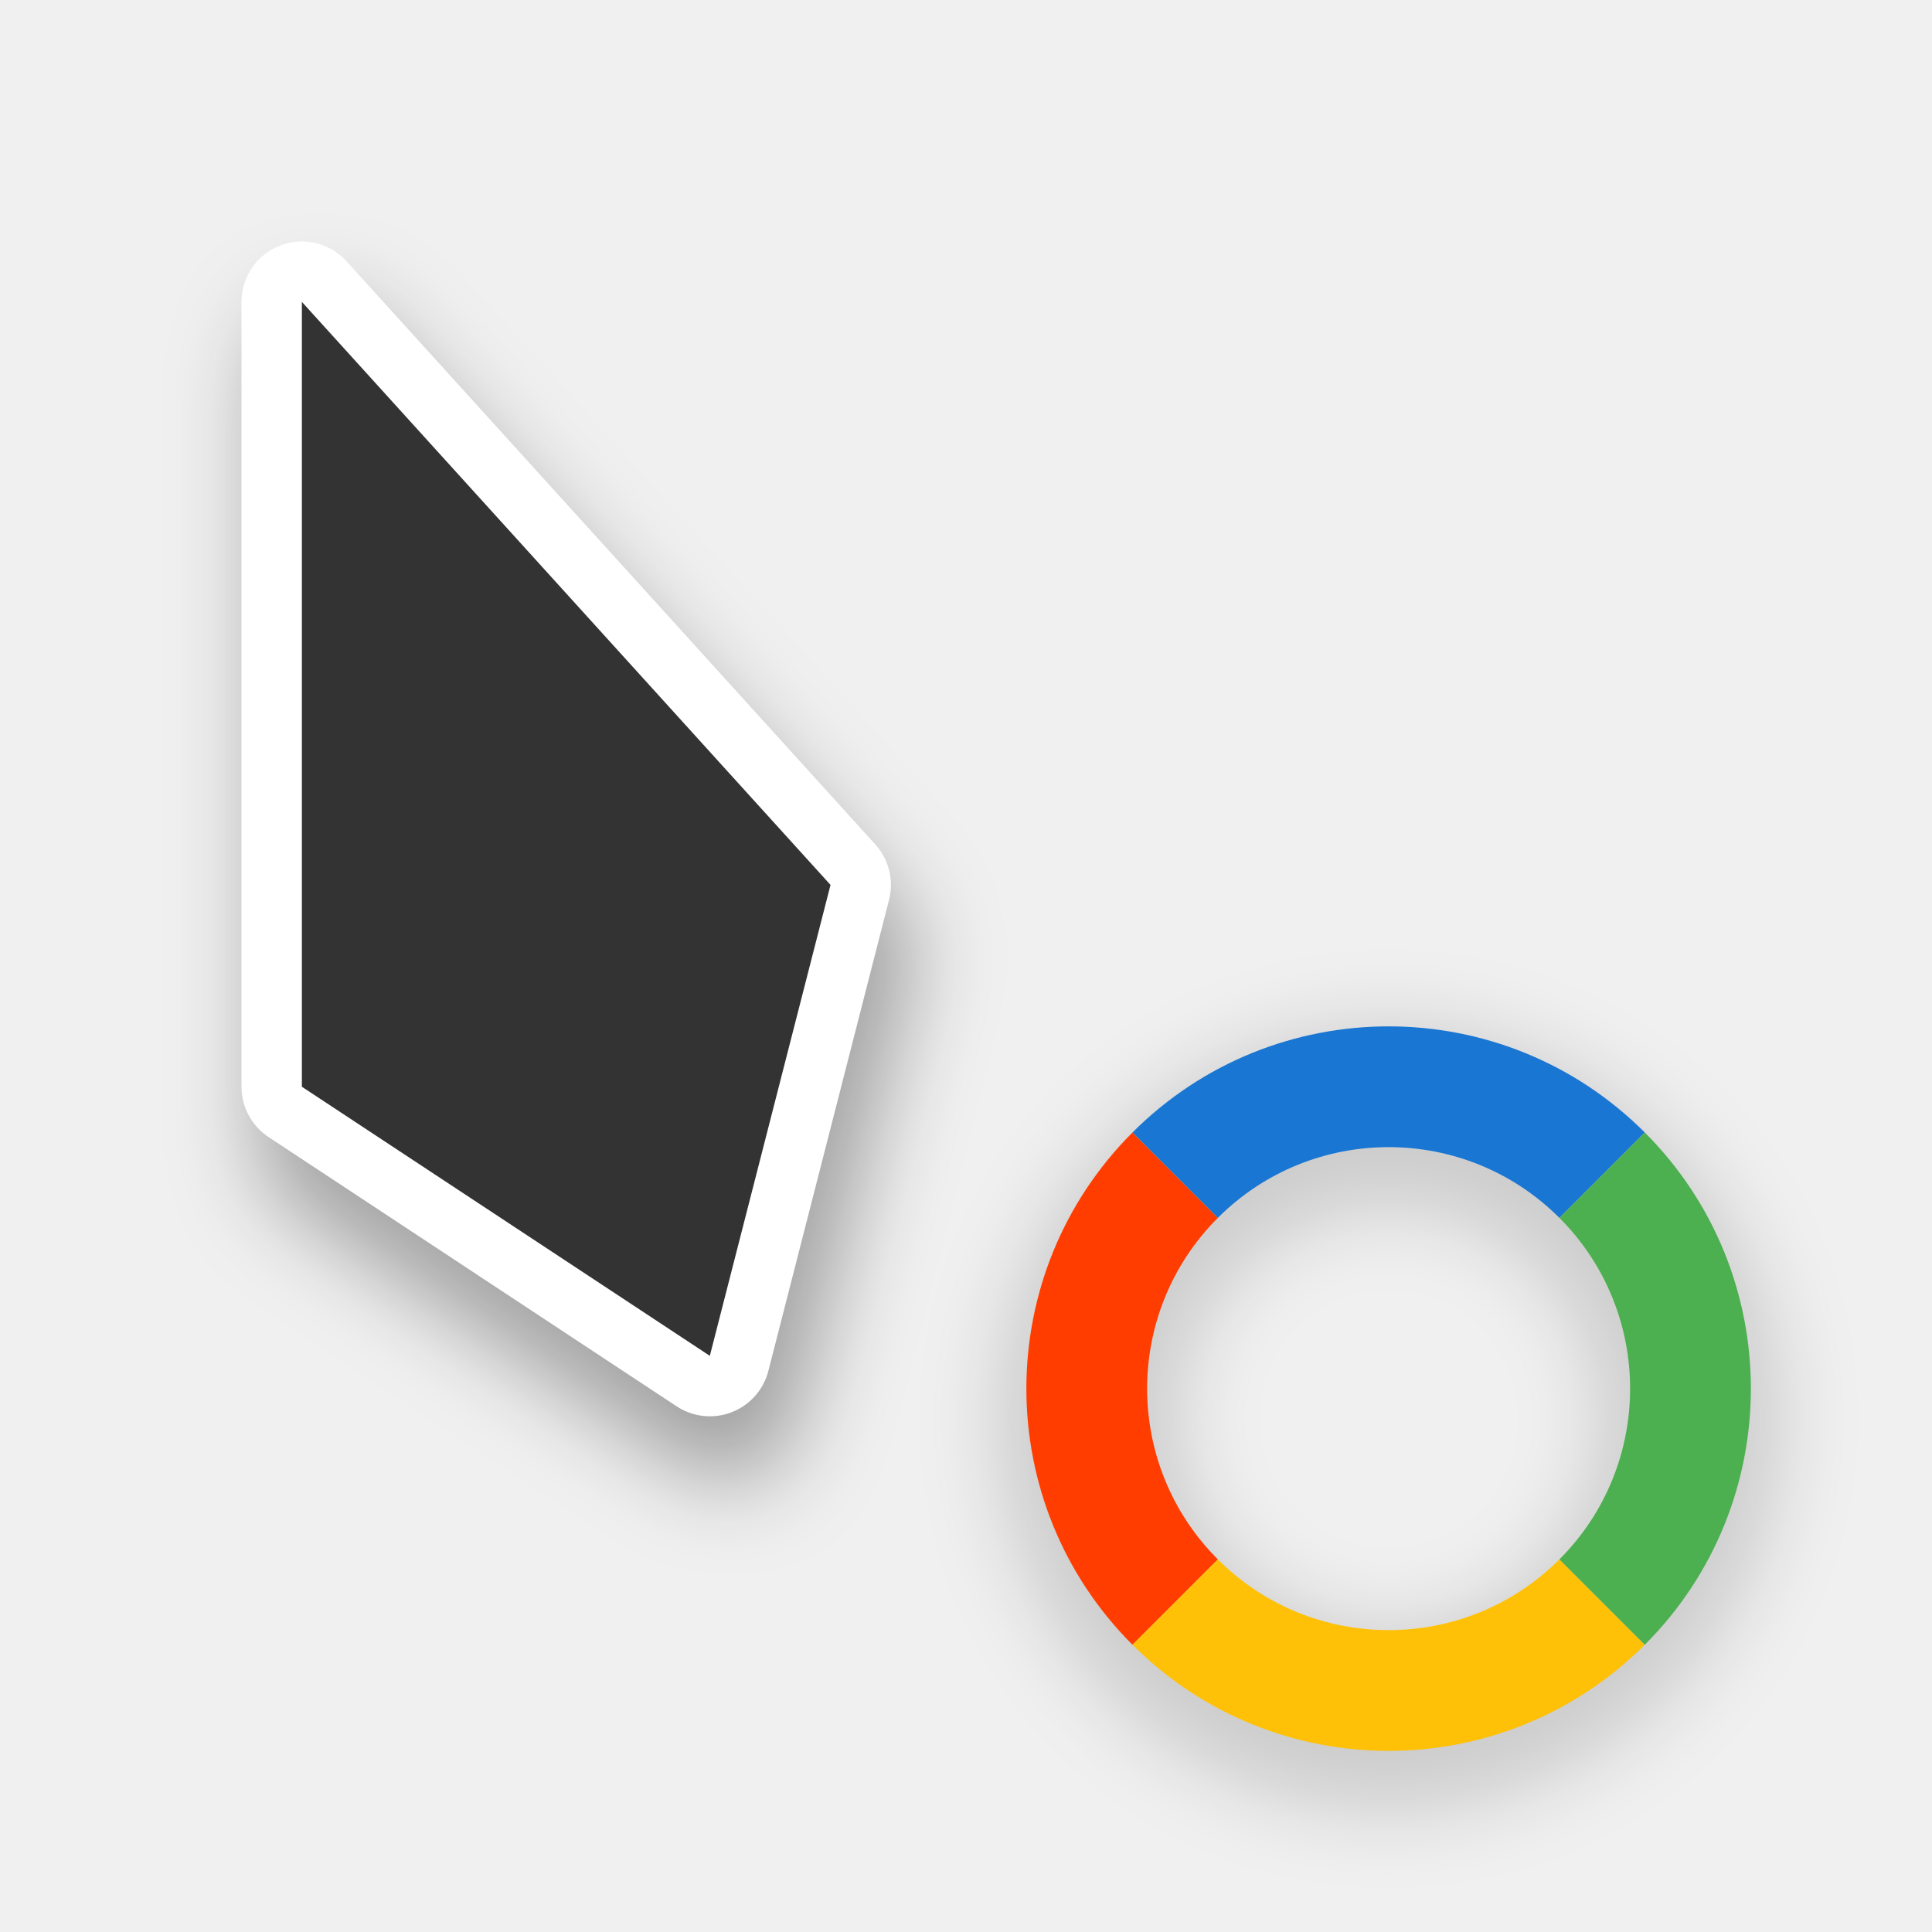
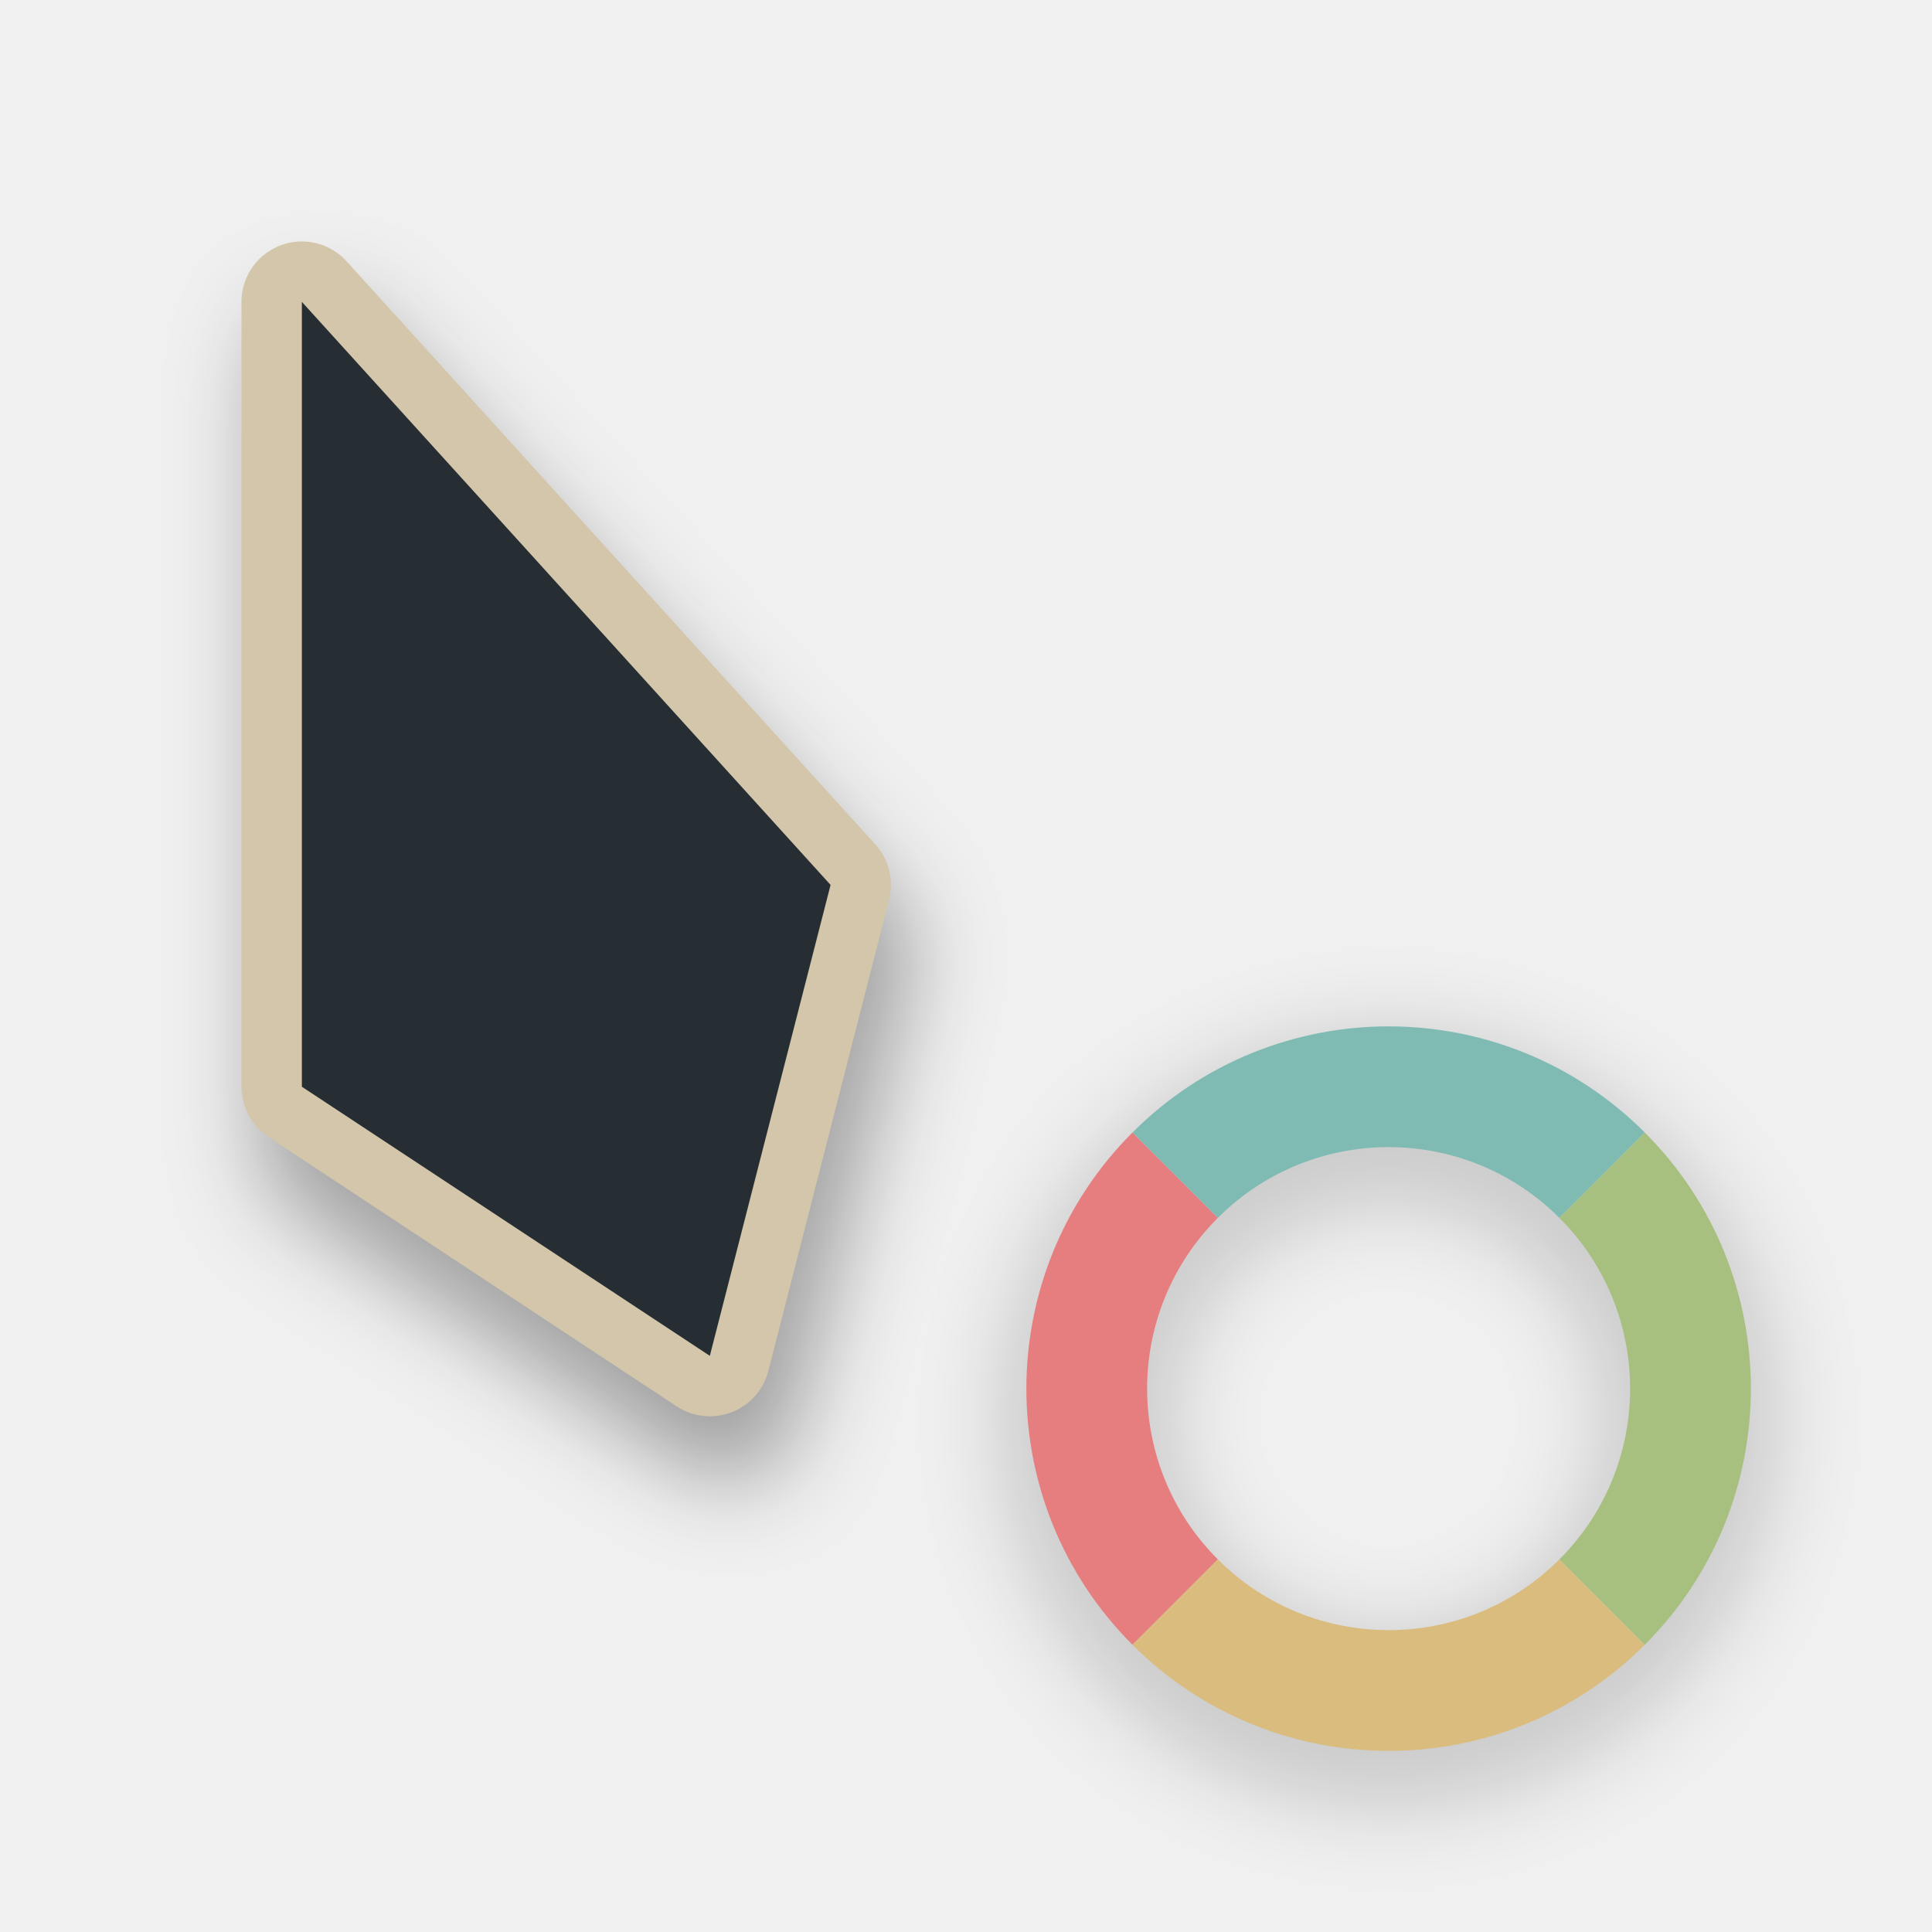
- <svg xmlns="http://www.w3.org/2000/svg" width="32" height="32" version="1.1" viewBox="0 0 32 32" id="svg70">
-   <defs id="defs38">
-     <filter id="b" x="-.162" y="-.095" width="1.324" height="1.191" color-interpolation-filters="sRGB">
-       <feGaussianBlur stdDeviation="0.628" id="feGaussianBlur2" />
+ <svg xmlns="http://www.w3.org/2000/svg" width="32" height="32" viewBox="0 0 32 32">
+   <defs>
+     <filter style="color-interpolation-filters:sRGB" id="a" x="-.12" width="1.24" y="-.12" height="1.24">
+       <feGaussianBlur stdDeviation=".65" />
    </filter>
-     <filter id="h" x="-.12" y="-.12" width="1.24" height="1.24" color-interpolation-filters="sRGB">
-       <feGaussianBlur stdDeviation="0.65" id="feGaussianBlur5" />
-     </filter>
-     <linearGradient id="g" x1="17.871" x2="17.871" y1="7.668" y2="17.893" gradientTransform="matrix(.60764 0 0 .58122 11.1 1033.5)" gradientUnits="userSpaceOnUse">
-       <stop stop-color="#FBB114" offset="0" id="stop8" />
-       <stop stop-color="#FF9508" offset="1" id="stop10" />
-     </linearGradient>
-     <linearGradient id="f" x1="23.954" x2="23.954" y1="8.61" y2="19.256" gradientTransform="matrix(.5582 0 0 .6327 11.1 1033.5)" gradientUnits="userSpaceOnUse">
-       <stop stop-color="#FF645D" offset="0" id="stop13" />
-       <stop stop-color="#FF4332" offset="1" id="stop15" />
-     </linearGradient>
-     <linearGradient id="e" x1="20.127" x2="20.127" y1="19.205" y2="29.033" gradientTransform="matrix(.65219 0 0 .54152 11.1 1033.5)" gradientUnits="userSpaceOnUse">
-       <stop stop-color="#CA70E1" offset="0" id="stop18" />
-       <stop stop-color="#B452CB" offset="1" id="stop20" />
-     </linearGradient>
-     <linearGradient id="d" x1="16.36" x2="16.36" y1="17.893" y2="28.118" gradientTransform="matrix(.60764 0 0 .58122 11.1 1033.5)" gradientUnits="userSpaceOnUse">
-       <stop stop-color="#14ADF6" offset="0" id="stop23" />
-       <stop stop-color="#1191F4" offset="1" id="stop25" />
-     </linearGradient>
-     <linearGradient id="c" x1="13.308" x2="13.308" y1="13.619" y2="24.265" gradientTransform="matrix(.5582 0 0 .6327 11.1 1033.5)" gradientUnits="userSpaceOnUse">
-       <stop stop-color="#52CF30" offset="0" id="stop28" />
-       <stop stop-color="#3BBD1C" offset="1" id="stop30" />
-     </linearGradient>
-     <linearGradient id="a" x1="11.766" x2="11.766" y1="9.377" y2="19.205" gradientTransform="matrix(.65219 0 0 .54152 11.1 1033.5)" gradientUnits="userSpaceOnUse">
-       <stop stop-color="#FFD305" offset="0" id="stop33" />
-       <stop stop-color="#FDCF01" offset="1" id="stop35" />
-     </linearGradient>
-     <filter style="color-interpolation-filters:sRGB" id="filter892" x="-0.12" width="1.24" y="-0.12" height="1.24">
-       <feGaussianBlur stdDeviation="0.65" id="feGaussianBlur894" />
-     </filter>
-     <filter style="color-interpolation-filters:sRGB" id="filter4666" x="-0.169" width="1.337" y="-0.093" height="1.186">
-       <feGaussianBlur stdDeviation="0.755" id="feGaussianBlur4668" />
+     <filter style="color-interpolation-filters:sRGB" id="b" x="-.169" width="1.337" y="-.093" height="1.186">
+       <feGaussianBlur stdDeviation=".755" />
    </filter>
  </defs>
-   <path id="path850" d="M 23,17 A 6.5,6.5 0 0 0 16.5,23.5 6.5,6.5 0 0 0 23,30 6.5,6.5 0 0 0 29.5,23.5 6.5,6.5 0 0 0 23,17 Z m 0,3 A 3.5,3.5 0 0 1 26.5,23.5 3.5,3.5 0 0 1 23,27 3.5,3.5 0 0 1 19.5,23.5 3.5,3.5 0 0 1 23,20 Z" style="opacity:0.15;fill:#000000;paint-order:stroke fill markers;filter:url(#filter892)" />
-   <g id="g4682" transform="translate(-31,1.999999)">
-     <path style="color:#000000;font-style:normal;font-variant:normal;font-weight:normal;font-stretch:normal;font-size:medium;line-height:normal;font-family:sans-serif;font-variant-ligatures:normal;font-variant-position:normal;font-variant-caps:normal;font-variant-numeric:normal;font-variant-alternates:normal;font-feature-settings:normal;text-indent:0;text-align:start;text-decoration:none;text-decoration-line:none;text-decoration-style:solid;text-decoration-color:#000000;letter-spacing:normal;word-spacing:normal;text-transform:none;writing-mode:lr-tb;direction:ltr;text-orientation:mixed;dominant-baseline:auto;baseline-shift:baseline;text-anchor:start;white-space:normal;shape-padding:0;clip-rule:nonzero;display:inline;overflow:visible;visibility:visible;opacity:0.35;isolation:auto;mix-blend-mode:normal;color-interpolation:sRGB;color-interpolation-filters:linearRGB;solid-color:#000000;solid-opacity:1;vector-effect:none;fill:#000000;fill-opacity:1;fill-rule:nonzero;stroke:none;stroke-width:2;stroke-linecap:round;stroke-linejoin:round;stroke-miterlimit:4;stroke-dasharray:none;stroke-dashoffset:0;stroke-opacity:1;paint-order:stroke fill markers;filter:url(#filter4666);color-rendering:auto;image-rendering:auto;shape-rendering:auto;text-rendering:auto;enable-background:accumulate" d="m 36.379,3.07 a 1,1 0 0 0 -1.033,1 v 13 a 1,1 0 0 0 0.449,0.834 l 6.758,4.459 a 1,1 0 0 0 1.52,-0.588 l 1.998,-7.799 A 1,1 0 0 0 45.844,13.057 L 37.086,3.398 A 1,1 0 0 0 36.379,3.07 Z M 37.346,6.662 44,14 42.482,19.92 37.346,16.531 Z" id="path4556" />
-     <path id="path4552" d="M 36.033,2 A 1,1 0 0 0 35,3 v 13 a 1,1 0 0 0 0.449,0.834 l 6.758,4.459 a 1,1 0 0 0 1.52,-0.588 L 45.725,12.906 A 1,1 0 0 0 45.498,11.986 L 36.74,2.328 A 1,1 0 0 0 36.033,2 Z M 37,5.592 43.654,12.93 42.137,18.85 37,15.461 Z" style="color:#000000;font-style:normal;font-variant:normal;font-weight:normal;font-stretch:normal;font-size:medium;line-height:normal;font-family:sans-serif;font-variant-ligatures:normal;font-variant-position:normal;font-variant-caps:normal;font-variant-numeric:normal;font-variant-alternates:normal;font-feature-settings:normal;text-indent:0;text-align:start;text-decoration:none;text-decoration-line:none;text-decoration-style:solid;text-decoration-color:#000000;letter-spacing:normal;word-spacing:normal;text-transform:none;writing-mode:lr-tb;direction:ltr;text-orientation:mixed;dominant-baseline:auto;baseline-shift:baseline;text-anchor:start;white-space:normal;shape-padding:0;clip-rule:nonzero;display:inline;overflow:visible;visibility:visible;opacity:1;isolation:auto;mix-blend-mode:normal;color-interpolation:sRGB;color-interpolation-filters:linearRGB;solid-color:#000000;solid-opacity:1;vector-effect:none;fill:#ffffff;fill-opacity:1;fill-rule:nonzero;stroke:none;stroke-width:2;stroke-linecap:round;stroke-linejoin:round;stroke-miterlimit:4;stroke-dasharray:none;stroke-dashoffset:0;stroke-opacity:1;paint-order:stroke fill markers;color-rendering:auto;image-rendering:auto;shape-rendering:auto;text-rendering:auto;enable-background:accumulate" />
-     <path id="rect4546" d="m 36,3 v 13 l 6.757,4.457 1.999,-7.8 z" style="opacity:1;fill:#333333;fill-opacity:1;stroke:none;stroke-width:2.237;stroke-linecap:round;stroke-linejoin:round;stroke-miterlimit:4;stroke-dasharray:none;stroke-opacity:1;paint-order:stroke fill markers" />
-   </g>
-   <g id="g964" transform="rotate(-45,23,23)">
-     <path id="circle913" d="m 23,17 a 6,6 0 0 0 -6,6 h 2 a 4,4 0 0 1 4,-4 z" style="fill:#ff3d00;fill-opacity:1;stroke-width:0.923;paint-order:stroke fill markers" />
-     <path style="fill:#1976d2;fill-opacity:1;stroke-width:0.923;paint-order:stroke fill markers" d="m 23,17 a 6,6 0 0 1 6,6 h -2 a 4,4 0 0 0 -4,-4 z" id="path954" />
-     <path style="fill:#ffc107;fill-opacity:1;stroke-width:0.923;paint-order:stroke fill markers" d="m 23,29 a 6,6 0 0 1 -6,-6 h 2 a 4,4 0 0 0 4,4 z" id="path956" />
-     <path id="path958" d="m 23,29 a 6,6 0 0 0 6,-6 h -2 a 4,4 0 0 1 -4,4 z" style="fill:#4caf50;fill-opacity:1;stroke-width:0.923;paint-order:stroke fill markers" />
-   </g>
+   <path d="M23 17a6.5 6.5 0 0 0-6.5 6.5A6.5 6.5 0 0 0 23 30a6.5 6.5 0 0 0 6.5-6.5A6.5 6.5 0 0 0 23 17m0 3a3.5 3.5 0 0 1 3.5 3.5A3.5 3.5 0 0 1 23 27a3.5 3.5 0 0 1-3.5-3.5A3.5 3.5 0 0 1 23 20" style="opacity:.15;fill:#000;paint-order:stroke fill markers;filter:url(#a)" />
+   <path style="color:#000;font-style:normal;font-variant:normal;font-weight:400;font-stretch:normal;font-size:medium;line-height:normal;font-family:sans-serif;font-variant-ligatures:normal;font-variant-position:normal;font-variant-caps:normal;font-variant-numeric:normal;font-variant-alternates:normal;font-feature-settings:normal;text-indent:0;text-align:start;text-decoration:none;text-decoration-line:none;text-decoration-style:solid;text-decoration-color:#000;letter-spacing:normal;word-spacing:normal;text-transform:none;writing-mode:lr-tb;direction:ltr;text-orientation:mixed;dominant-baseline:auto;baseline-shift:baseline;text-anchor:start;white-space:normal;shape-padding:0;clip-rule:nonzero;display:inline;overflow:visible;visibility:visible;opacity:.35;isolation:auto;mix-blend-mode:normal;color-interpolation:sRGB;color-interpolation-filters:linearRGB;solid-color:#000;solid-opacity:1;vector-effect:none;fill:#000;fill-opacity:1;fill-rule:nonzero;stroke:none;stroke-width:2;stroke-linecap:round;stroke-linejoin:round;stroke-miterlimit:4;stroke-dasharray:none;stroke-dashoffset:0;stroke-opacity:1;paint-order:stroke fill markers;filter:url(#b);color-rendering:auto;image-rendering:auto;shape-rendering:auto;text-rendering:auto;enable-background:accumulate" d="M36.379 3.07a1 1 0 0 0-1.033 1v13a1 1 0 0 0 .449.834l6.758 4.46a1 1 0 0 0 1.52-.589l1.997-7.798a1 1 0 0 0-.226-.92l-8.758-9.659a1 1 0 0 0-.707-.328m.967 3.592L44 14l-1.518 5.92-5.136-3.389Z" transform="translate(-31 2)" />
+   <path d="M36.033 2A1 1 0 0 0 35 3v13a1 1 0 0 0 .45.834l6.757 4.459a1 1 0 0 0 1.52-.588l1.998-7.799a1 1 0 0 0-.227-.92L36.74 2.328A1 1 0 0 0 36.033 2M37 5.592l6.654 7.338-1.517 5.92L37 15.46Z" style="color:#000;font-style:normal;font-variant:normal;font-weight:400;font-stretch:normal;font-size:medium;line-height:normal;font-family:sans-serif;font-variant-ligatures:normal;font-variant-position:normal;font-variant-caps:normal;font-variant-numeric:normal;font-variant-alternates:normal;font-feature-settings:normal;text-indent:0;text-align:start;text-decoration:none;text-decoration-line:none;text-decoration-style:solid;text-decoration-color:#000;letter-spacing:normal;word-spacing:normal;text-transform:none;writing-mode:lr-tb;direction:ltr;text-orientation:mixed;dominant-baseline:auto;baseline-shift:baseline;text-anchor:start;white-space:normal;shape-padding:0;clip-rule:nonzero;display:inline;overflow:visible;visibility:visible;opacity:1;isolation:auto;mix-blend-mode:normal;color-interpolation:sRGB;color-interpolation-filters:linearRGB;solid-color:#000;solid-opacity:1;vector-effect:none;fill:#d3c6aa;fill-opacity:1;fill-rule:nonzero;stroke:none;stroke-width:2;stroke-linecap:round;stroke-linejoin:round;stroke-miterlimit:4;stroke-dasharray:none;stroke-dashoffset:0;stroke-opacity:1;paint-order:stroke fill markers;color-rendering:auto;image-rendering:auto;shape-rendering:auto;text-rendering:auto;enable-background:accumulate" transform="translate(-31 2)" />
+   <path d="M36 3v13l6.757 4.457 2-7.8z" style="opacity:1;fill:#272e33;fill-opacity:1;stroke:none;stroke-width:2.237;stroke-linecap:round;stroke-linejoin:round;stroke-miterlimit:4;stroke-dasharray:none;stroke-opacity:1;paint-order:stroke fill markers" transform="translate(-31 2)" />
+   <path d="M23 17a6 6 0 0 0-6 6h2a4 4 0 0 1 4-4z" style="fill:#e67e80;fill-opacity:1;stroke-width:.923;paint-order:stroke fill markers" transform="rotate(-45 23 23)" />
+   <path style="fill:#7fbbb3;fill-opacity:1;stroke-width:.923;paint-order:stroke fill markers" d="M23 17a6 6 0 0 1 6 6h-2a4 4 0 0 0-4-4z" transform="rotate(-45 23 23)" />
+   <path style="fill:#dbbc7f;fill-opacity:1;stroke-width:.923;paint-order:stroke fill markers" d="M23 29a6 6 0 0 1-6-6h2a4 4 0 0 0 4 4z" transform="rotate(-45 23 23)" />
+   <path d="M23 29a6 6 0 0 0 6-6h-2a4 4 0 0 1-4 4z" style="fill:#a7c080;fill-opacity:1;stroke-width:.923;paint-order:stroke fill markers" transform="rotate(-45 23 23)" />
</svg>
